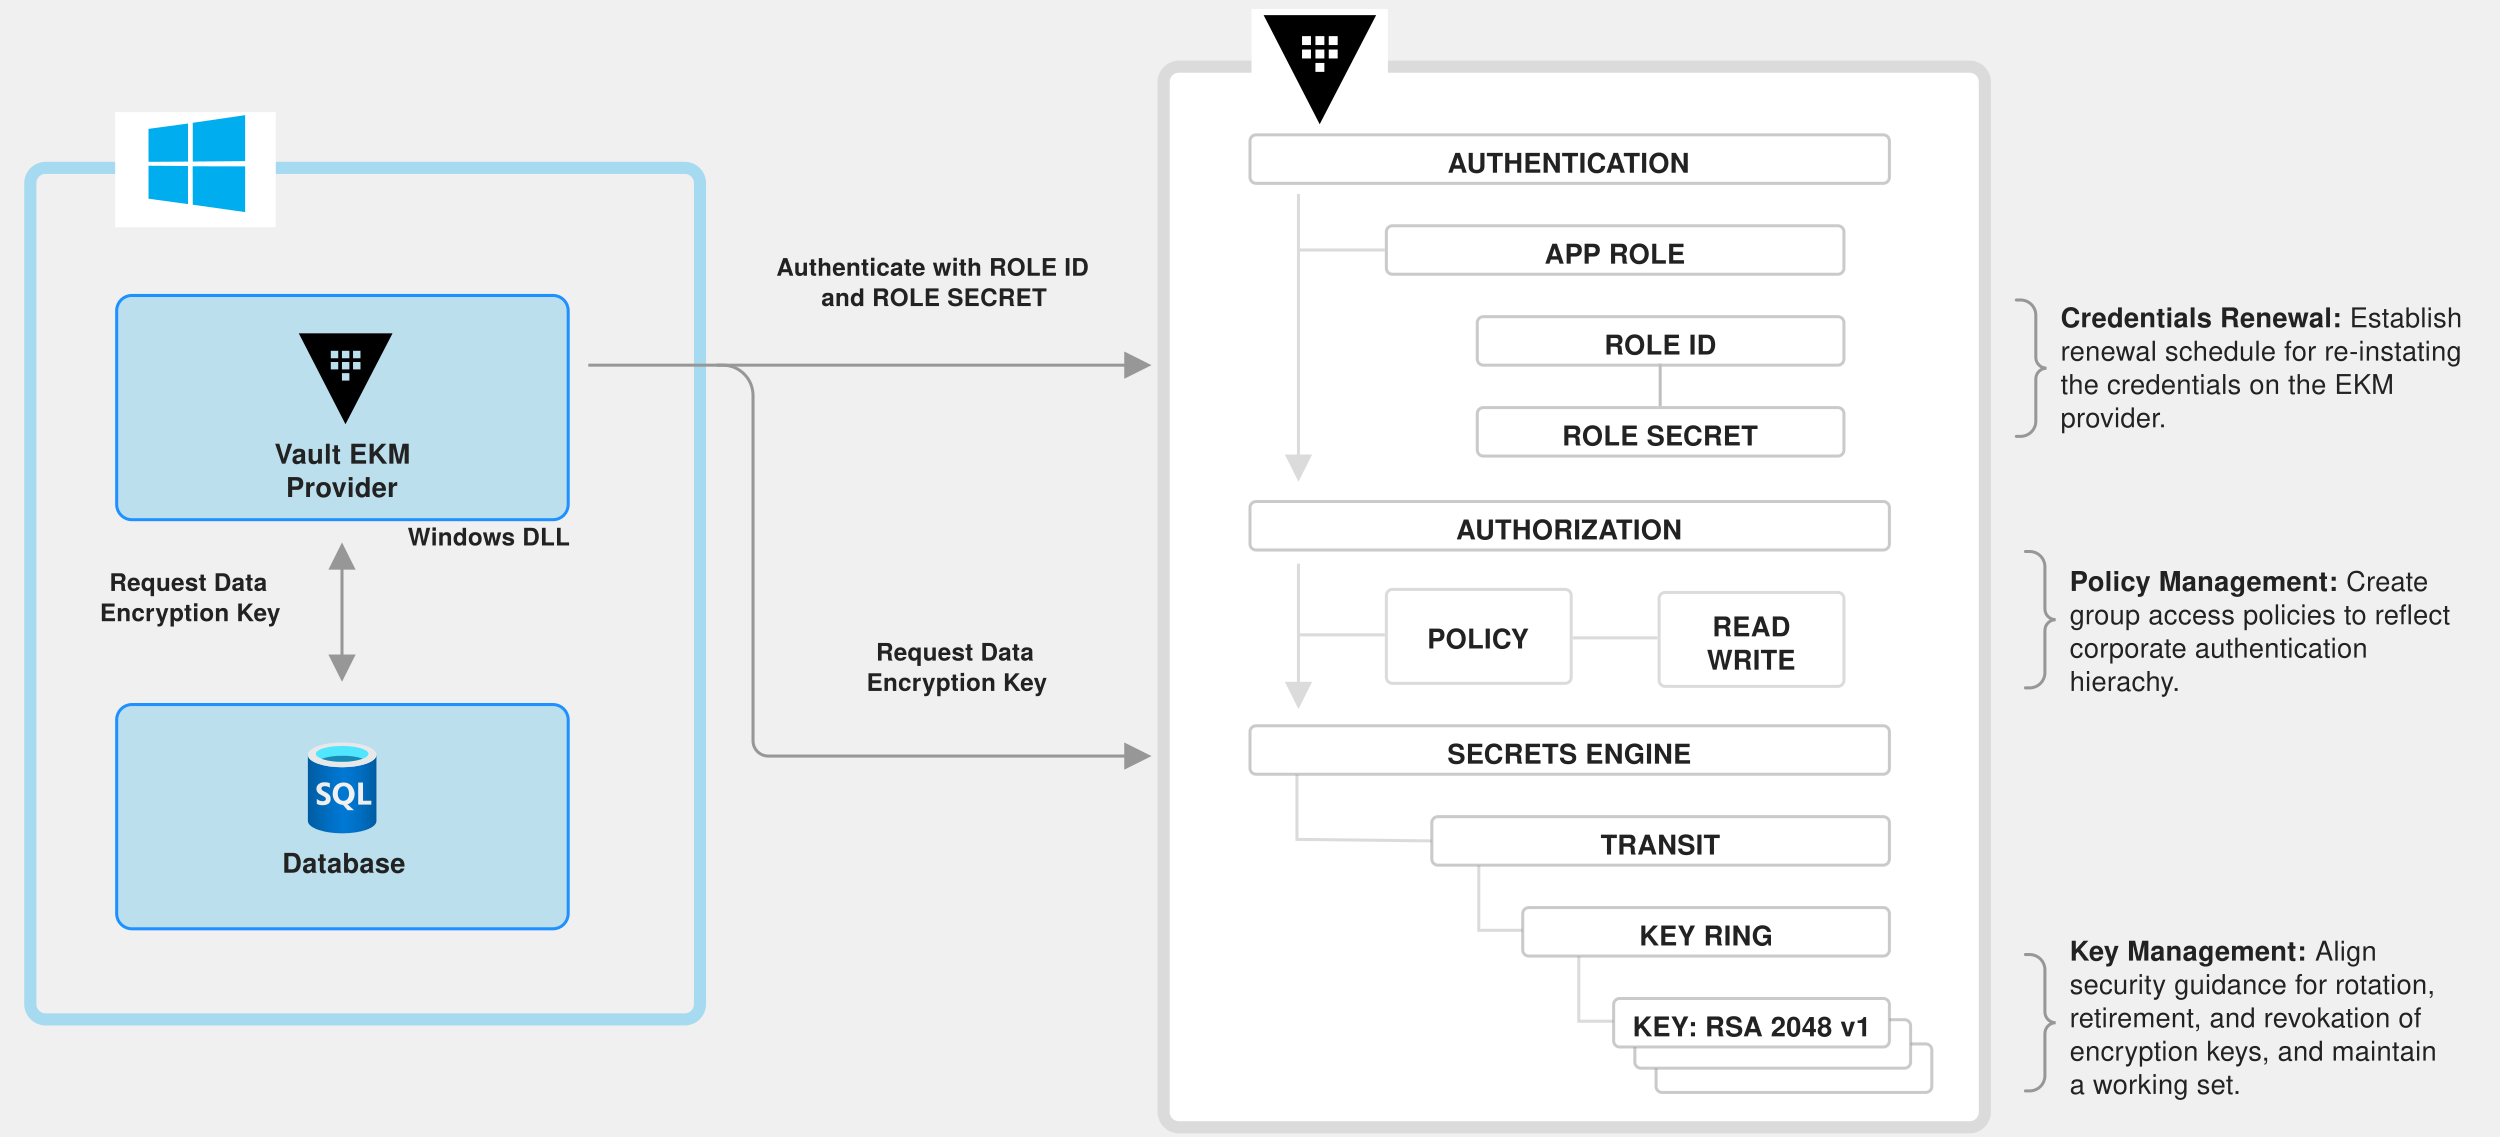
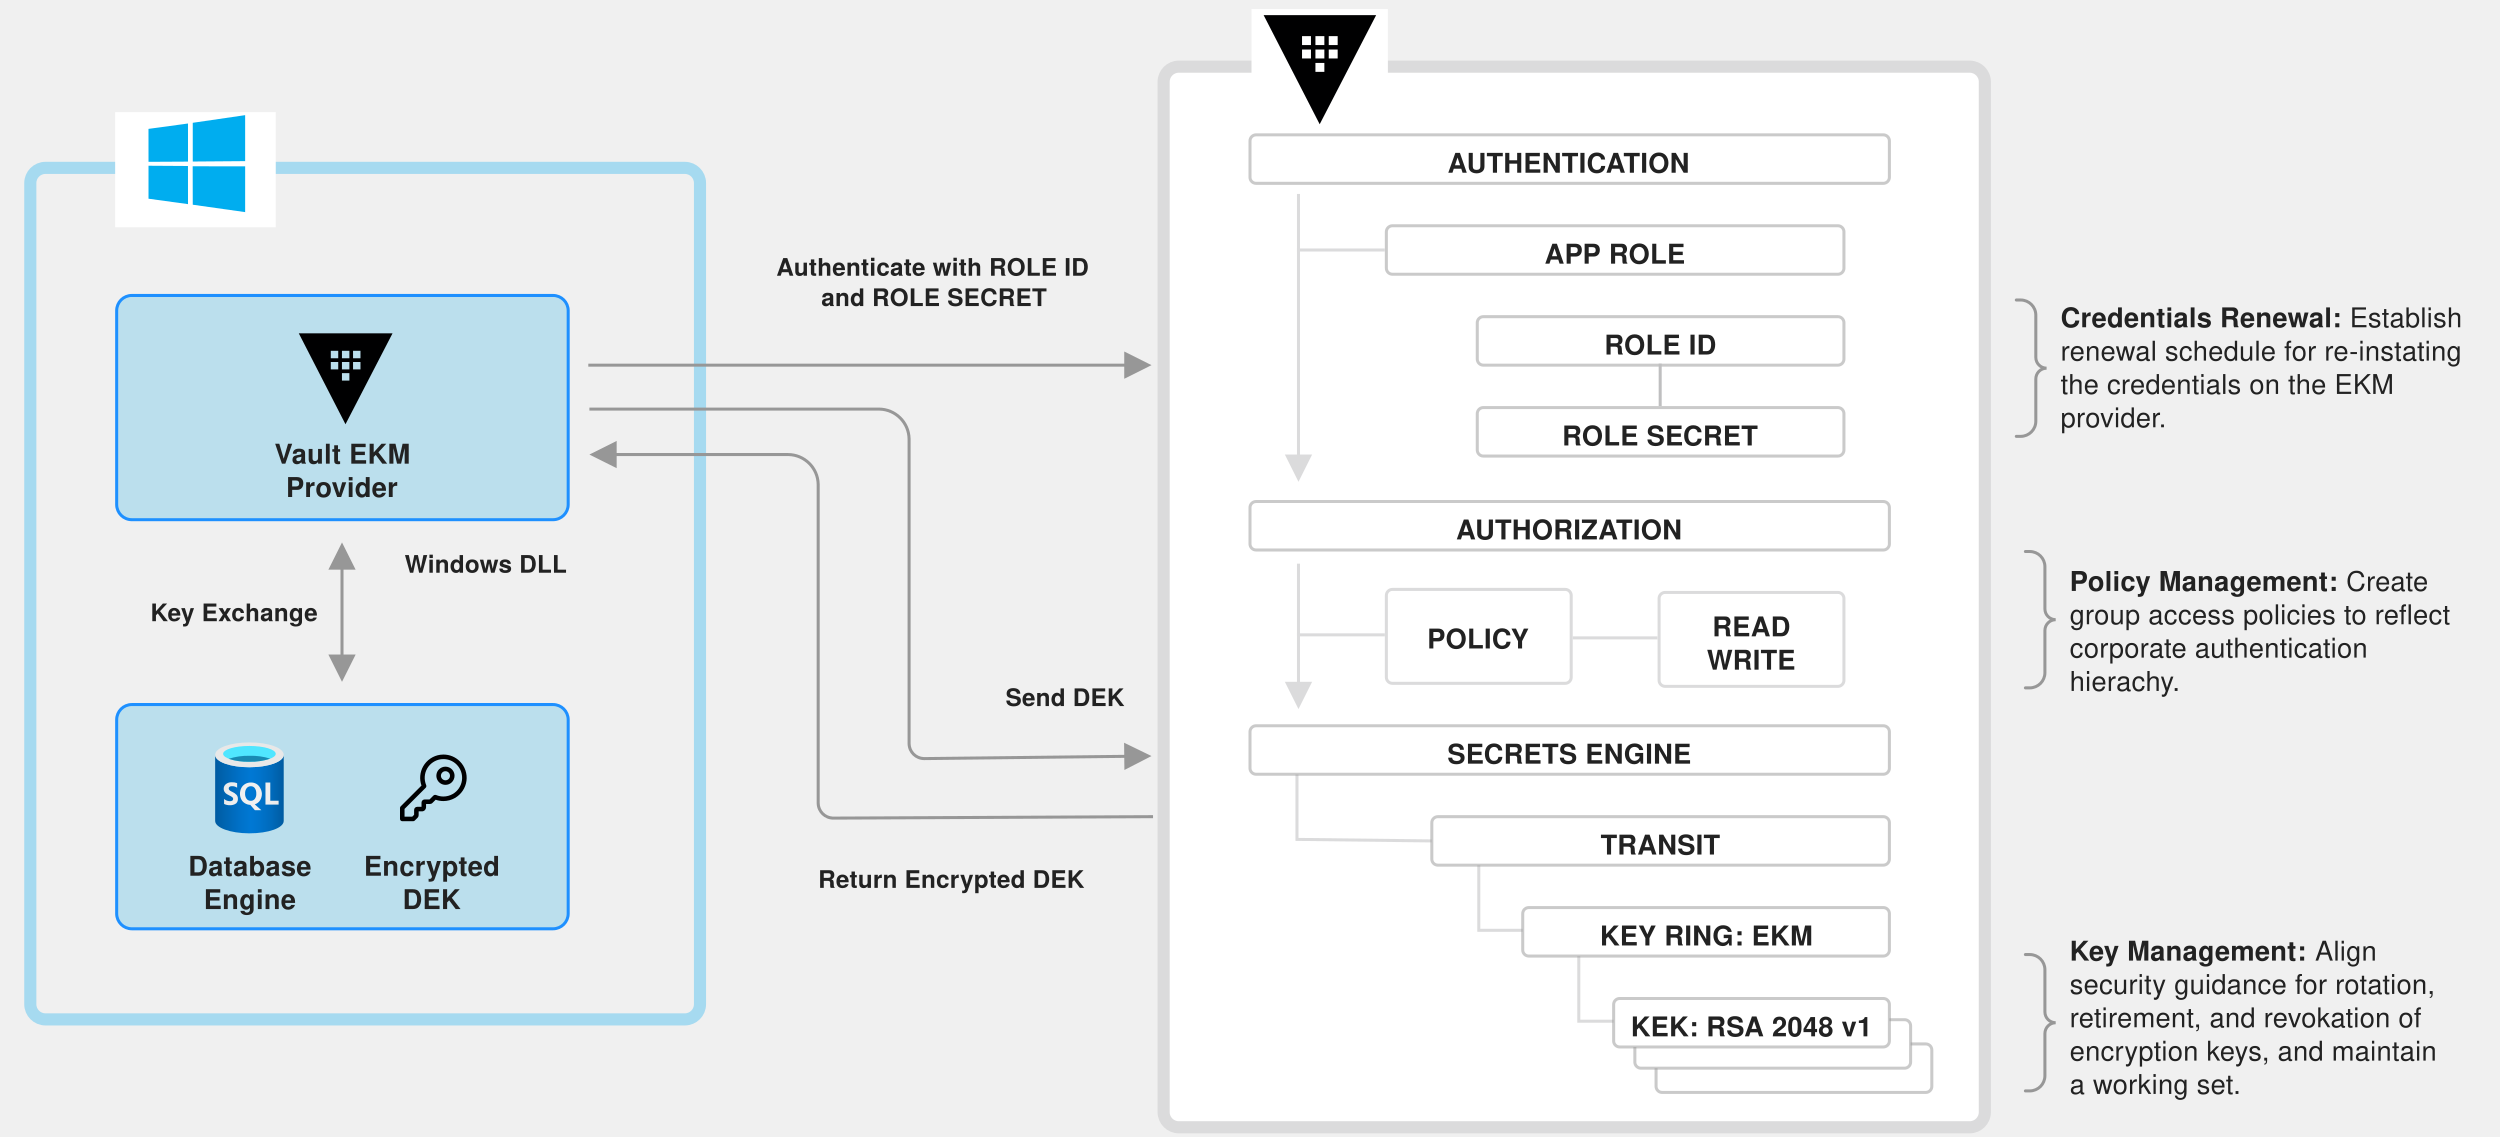
<svg xmlns="http://www.w3.org/2000/svg" width="825px" height="375px" viewBox="0 0 825 375" version="1.1">
  <defs>
    <linearGradient x1="0%" y1="50%" x2="100%" y2="50%" id="linearGradient-1">
      <stop stop-color="#005BA1" offset="0%" />
      <stop stop-color="#0060A9" offset="7%" />
      <stop stop-color="#0071C8" offset="36%" />
      <stop stop-color="#0078D4" offset="52%" />
      <stop stop-color="#0074CD" offset="64%" />
      <stop stop-color="#006ABB" offset="82%" />
      <stop stop-color="#005BA1" offset="100%" />
    </linearGradient>
    <radialGradient cx="50.344%" cy="50.118%" fx="50.344%" fy="50.118%" r="135.122%" gradientTransform="translate(0.503435,0.501177),scale(0.509448,1),translate(-0.503435,-0.501177)" id="radialGradient-2">
      <stop stop-color="#F2F2F2" offset="0%" />
      <stop stop-color="#EEEEEE" offset="58%" />
      <stop stop-color="#E6E6E6" offset="100%" />
    </radialGradient>
  </defs>
  <g id="page_06_hashi-container-11-5" stroke="none" stroke-width="1" fill="none" fill-rule="evenodd">
    <rect id="Rectangle" stroke="#DBDBDC" stroke-width="4" fill="#FFFFFF" x="384" y="22" width="271" height="350" rx="5" />
    <g id="Group-4" transform="translate(413, 3)">
      <rect id="Rectangle" fill="#FFFFFF" x="0" y="0" width="45" height="38" />
      <g id="Logo-Group_13" transform="translate(4, 2)" fill="#000001" fill-rule="nonzero">
        <path d="M0,0 L18.495,36 L37.124,0 L0,0 Z M15.619,14.291 L12.672,14.291 L12.672,11.345 L15.619,11.345 L15.619,14.291 Z M15.619,9.87 L12.672,9.87 L12.672,6.927 L15.619,6.927 L15.619,9.87 Z M20.037,18.709 L17.09,18.709 L17.09,15.762 L20.037,15.762 L20.037,18.709 Z M20.037,14.291 L17.09,14.291 L17.09,11.345 L20.037,11.345 L20.037,14.291 Z M20.037,9.87 L17.09,9.87 L17.09,6.927 L20.037,6.927 L20.037,9.87 Z M24.432,14.291 L21.485,14.291 L21.485,11.345 L24.432,11.345 L24.432,14.291 Z M21.485,9.87 L21.485,6.927 L24.432,6.927 L24.432,9.87 L21.485,9.87 Z" id="Vector_48" />
      </g>
    </g>
    <text id="Credentials-Renewal:" font-family="Helvetica-Bold, Helvetica" font-size="9" font-weight="bold" letter-spacing="0.09" fill="#222222">
      <tspan x="680" y="108">Credentials Renewal: </tspan>
      <tspan x="775.419" y="108" font-family="Helvetica" font-weight="normal">Establish </tspan>
      <tspan x="680" y="119" font-family="Helvetica" font-weight="normal">renewal schedule for re-instating </tspan>
      <tspan x="680" y="130" font-family="Helvetica" font-weight="normal">the credentials on the EKM </tspan>
      <tspan x="680" y="141" font-family="Helvetica" font-weight="normal">provider.</tspan>
    </text>
    <path d="M665.379,99 L666.82,99 C669.581,99 671.82,101.239 671.82,104 L671.82,117.941 C671.82,119.906 673.413,121.5 675.379,121.5 L675.379,121.5 L675.379,121.5 C673.413,121.5 671.82,123.094 671.82,125.059 L671.82,139 C671.82,141.761 669.581,144 666.82,144 L665.379,144 L665.379,144" id="Path-2" stroke="#979797" stroke-linecap="round" />
    <text id="Policy-Management:-C" font-family="Helvetica-Bold, Helvetica" font-size="9" font-weight="bold" letter-spacing="0.09" fill="#222222">
      <tspan x="683" y="195">Policy Management: </tspan>
      <tspan x="774.231" y="195" font-family="Helvetica" font-weight="normal">Create  </tspan>
      <tspan x="683" y="206" font-family="Helvetica" font-weight="normal">group access policies to reflect </tspan>
      <tspan x="683" y="217" font-family="Helvetica" font-weight="normal">corporate authentication </tspan>
      <tspan x="683" y="228" font-family="Helvetica" font-weight="normal">hierachy.</tspan>
    </text>
    <path d="M668.379,182 L669.82,182 C672.581,182 674.82,184.239 674.82,187 L674.82,200.941 C674.82,202.906 676.413,204.5 678.379,204.5 L678.379,204.5 L678.379,204.5 C676.413,204.5 674.82,206.094 674.82,208.059 L674.82,222 C674.82,224.761 672.581,227 669.82,227 L668.379,227 L668.379,227" id="Path-2" stroke="#979797" stroke-linecap="round" />
    <text id="Key-Management:-Alig" font-family="Helvetica-Bold, Helvetica" font-size="9" font-weight="bold" letter-spacing="0.09" fill="#222222">
      <tspan x="683" y="317">Key Management: </tspan>
      <tspan x="763.959" y="317" font-family="Helvetica" font-weight="normal">Align </tspan>
      <tspan x="683" y="328" font-family="Helvetica" font-weight="normal">security guidance for rotation, </tspan>
      <tspan x="683" y="339" font-family="Helvetica" font-weight="normal">retirement, and revokation of </tspan>
      <tspan x="683" y="350" font-family="Helvetica" font-weight="normal">encryption keys, and maintain </tspan>
      <tspan x="683" y="361" font-family="Helvetica" font-weight="normal">a working set. </tspan>
    </text>
    <path d="M668.379,315 L669.82,315 C672.581,315 674.82,317.239 674.82,320 L674.82,333.941 C674.82,335.906 676.413,337.5 678.379,337.5 L678.379,337.5 L678.379,337.5 C676.413,337.5 674.82,339.094 674.82,341.059 L674.82,355 C674.82,357.761 672.581,360 669.82,360 L668.379,360 L668.379,360" id="Path-2" stroke="#979797" stroke-linecap="round" />
    <rect id="Rectangle" stroke="#A6DAF0" stroke-width="4" x="10" y="55.4" width="221" height="281" rx="5" />
    <g id="Group-3" transform="translate(38, 37)">
      <rect id="Rectangle" fill="#FFFFFF" x="0" y="0" width="53" height="38" />
      <g id="microsoft-windows-22-logo-svgrepo-com" transform="translate(11, 1)" fill="#00ADEF" fill-rule="nonzero">
        <path d="M0,4.531 L13.037,2.755 L13.043,15.331 L0.012,15.405 L0,4.531 L0,4.531 Z M13.031,16.779 L13.041,29.366 L0.01,27.574 L0.009,16.695 L13.031,16.779 L13.031,16.779 Z M14.611,2.523 L31.897,0 L31.897,15.171 L14.611,15.308 L14.611,2.523 L14.611,2.523 Z M31.901,16.898 L31.897,32 L14.611,29.56 L14.587,16.87 L31.901,16.898 Z" id="Shape" />
      </g>
    </g>
    <text id="Windows-DLL" font-family="HelveticaNeue-Bold, Helvetica Neue" font-size="8" font-weight="bold" letter-spacing="0.08" fill="#222222">
-       <tspan x="134.536" y="180">Windows DLL</tspan>
+       <tspan x="133.536" y="189">Windows DLL</tspan>
    </text>
    <path id="Line-3" d="M112.862,179 L117.362,188 L113.362,187.999 L113.362,215.999 L117.362,216 L112.862,225 L108.362,216 L112.362,216 L112.362,188 L108.362,188 L112.862,179 Z" fill="#979797" fill-rule="nonzero" />
    <rect id="Rectangle" stroke="#1E90FF" fill-opacity="0.5" fill="#87CEEB" x="38.5" y="232.5" width="149" height="74" rx="5" />
    <rect id="Rectangle" stroke="#1E90FF" fill-opacity="0.5" fill="#87CEEB" x="38.5" y="97.5" width="149" height="74" rx="5" />
-     <g id="Group" transform="translate(91, 245)">
-       <text id="Database" font-family="Helvetica-Bold, Helvetica" font-size="9" font-weight="bold" letter-spacing="0.09" fill="#222222">
-         <tspan x="2.13" y="43">Database</tspan>
-       </text>
-       <g id="10130-icon-service-SQL-Database" transform="translate(10.6, 0)" fill-rule="nonzero">
-         <path d="M11.312,8.188 C5.065,8.188 0,6.424 0,4.094 L0,25.906 C0,28.147 4.976,29.965 11.153,30 L11.312,30 C17.559,30 22.624,28.235 22.624,25.906 L22.624,4.094 C22.624,6.371 17.559,8.188 11.312,8.188 Z" id="Path" fill="url(#linearGradient-1)" />
-         <path d="M22.624,4.094 C22.624,6.371 17.559,8.188 11.312,8.188 C5.065,8.188 0,6.424 0,4.094 C0,1.765 5.065,0 11.312,0 C17.559,0 22.624,1.765 22.624,4.094" id="Path" fill="#E8E8E8" />
-         <path d="M19.994,3.759 C19.994,5.206 16.094,6.371 11.312,6.371 C6.529,6.371 2.629,5.206 2.629,3.759 C2.629,2.312 6.529,1.165 11.312,1.165 C16.094,1.165 19.994,2.329 19.994,3.759" id="Path" fill="#50E6FF" />
-         <path d="M11.312,4.412 C8.983,4.352 6.661,4.693 4.447,5.418 C6.663,6.129 8.986,6.452 11.312,6.371 C13.643,6.439 15.967,6.092 18.176,5.347 C15.956,4.655 13.636,4.339 11.312,4.412 Z" id="Path" fill="#198AB3" />
-         <path d="M18.194,19.235 L18.194,13.235 L16.606,13.235 L16.606,20.524 L20.947,20.524 L20.947,19.235 L18.194,19.235 Z M5.594,16.288 C5.266,16.156 4.962,15.972 4.694,15.741 C4.55,15.589 4.474,15.386 4.482,15.176 C4.471,14.966 4.572,14.765 4.747,14.647 C4.964,14.497 5.225,14.422 5.488,14.435 C6.117,14.407 6.737,14.587 7.253,14.947 L7.253,13.429 C6.689,13.22 6.089,13.124 5.488,13.147 C4.796,13.11 4.113,13.323 3.565,13.747 C3.08,14.121 2.804,14.705 2.824,15.318 C2.824,16.218 3.388,16.924 4.588,17.453 C4.978,17.618 5.346,17.832 5.682,18.088 C5.849,18.228 5.946,18.435 5.947,18.653 C5.947,18.87 5.842,19.074 5.665,19.2 C5.425,19.341 5.149,19.408 4.871,19.394 C4.161,19.388 3.477,19.125 2.947,18.653 L2.947,20.294 C3.53,20.595 4.18,20.74 4.835,20.718 C5.575,20.762 6.308,20.557 6.918,20.135 C7.354,19.722 7.57,19.127 7.5,18.529 C7.508,18.078 7.352,17.638 7.059,17.294 C6.647,16.86 6.147,16.517 5.594,16.288 L5.594,16.288 Z M14.841,19.094 C15.242,18.423 15.444,17.652 15.424,16.871 C15.384,16.209 15.184,15.567 14.841,15 C14.566,14.449 14.137,13.989 13.606,13.676 C13.068,13.372 12.459,13.213 11.841,13.218 C11.175,13.203 10.516,13.368 9.935,13.694 C9.391,13.998 8.944,14.451 8.647,15 C8.335,15.624 8.177,16.314 8.188,17.012 C8.192,17.625 8.337,18.229 8.612,18.776 C8.881,19.322 9.304,19.776 9.829,20.082 C10.362,20.407 10.97,20.59 11.594,20.612 L13.112,22.376 L15.247,22.376 L13.076,20.435 C13.807,20.216 14.434,19.74 14.841,19.094 Z M13.076,18.653 C12.751,19.057 12.254,19.286 11.735,19.271 C11.212,19.287 10.713,19.051 10.394,18.635 C10.021,18.126 9.84,17.501 9.882,16.871 C9.841,16.241 10.022,15.616 10.394,15.106 C10.731,14.691 11.237,14.451 11.771,14.453 C12.294,14.43 12.793,14.677 13.094,15.106 C13.442,15.626 13.609,16.246 13.571,16.871 C13.632,17.505 13.456,18.14 13.076,18.653 L13.076,18.653 Z" id="Shape" fill="url(#radialGradient-2)" />
-       </g>
+     <text id="Database-Engine" font-family="Helvetica-Bold, Helvetica" font-size="9" font-weight="bold" letter-spacing="0.09" fill="#222222">
+       <tspan x="62.13" y="289">Database</tspan>
+       <tspan x="67.229" y="300">Engine</tspan>
+     </text>
+     <text id="Encrypted-DEK" font-family="Helvetica-Bold, Helvetica" font-size="9" font-weight="bold" letter-spacing="0.09" fill="#222222">
+       <tspan x="120.089" y="289">Encrypted</tspan>
+       <tspan x="132.864" y="300">DEK</tspan>
+     </text>
+     <g id="10130-icon-service-SQL-Database" transform="translate(71, 245)" fill-rule="nonzero">
+       <path d="M11.312,8.188 C5.065,8.188 0,6.424 0,4.094 L0,25.906 C0,28.147 4.976,29.965 11.153,30 L11.312,30 C17.559,30 22.624,28.235 22.624,25.906 L22.624,4.094 C22.624,6.371 17.559,8.188 11.312,8.188 Z" id="Path" fill="url(#linearGradient-1)" />
+       <path d="M22.624,4.094 C22.624,6.371 17.559,8.188 11.312,8.188 C5.065,8.188 0,6.424 0,4.094 C0,1.765 5.065,0 11.312,0 C17.559,0 22.624,1.765 22.624,4.094" id="Path" fill="#E8E8E8" />
+       <path d="M19.994,3.759 C19.994,5.206 16.094,6.371 11.312,6.371 C6.529,6.371 2.629,5.206 2.629,3.759 C2.629,2.312 6.529,1.165 11.312,1.165 C16.094,1.165 19.994,2.329 19.994,3.759" id="Path" fill="#50E6FF" />
+       <path d="M11.312,4.412 C8.983,4.352 6.661,4.693 4.447,5.418 C6.663,6.129 8.986,6.452 11.312,6.371 C13.643,6.439 15.967,6.092 18.176,5.347 C15.956,4.655 13.636,4.339 11.312,4.412 Z" id="Path" fill="#198AB3" />
+       <path d="M18.194,19.235 L18.194,13.235 L16.606,13.235 L16.606,20.524 L20.947,20.524 L20.947,19.235 L18.194,19.235 Z M5.594,16.288 C5.266,16.156 4.962,15.972 4.694,15.741 C4.55,15.589 4.474,15.386 4.482,15.176 C4.471,14.966 4.572,14.765 4.747,14.647 C4.964,14.497 5.225,14.422 5.488,14.435 C6.117,14.407 6.737,14.587 7.253,14.947 L7.253,13.429 C6.689,13.22 6.089,13.124 5.488,13.147 C4.796,13.11 4.113,13.323 3.565,13.747 C3.08,14.121 2.804,14.705 2.824,15.318 C2.824,16.218 3.388,16.924 4.588,17.453 C4.978,17.618 5.346,17.832 5.682,18.088 C5.849,18.228 5.946,18.435 5.947,18.653 C5.947,18.87 5.842,19.074 5.665,19.2 C5.425,19.341 5.149,19.408 4.871,19.394 C4.161,19.388 3.477,19.125 2.947,18.653 L2.947,20.294 C3.53,20.595 4.18,20.74 4.835,20.718 C5.575,20.762 6.308,20.557 6.918,20.135 C7.354,19.722 7.57,19.127 7.5,18.529 C7.508,18.078 7.352,17.638 7.059,17.294 C6.647,16.86 6.147,16.517 5.594,16.288 L5.594,16.288 Z M14.841,19.094 C15.242,18.423 15.444,17.652 15.424,16.871 C15.384,16.209 15.184,15.567 14.841,15 C14.566,14.449 14.137,13.989 13.606,13.676 C13.068,13.372 12.459,13.213 11.841,13.218 C11.175,13.203 10.516,13.368 9.935,13.694 C9.391,13.998 8.944,14.451 8.647,15 C8.335,15.624 8.177,16.314 8.188,17.012 C8.192,17.625 8.337,18.229 8.612,18.776 C8.881,19.322 9.304,19.776 9.829,20.082 C10.362,20.407 10.97,20.59 11.594,20.612 L13.112,22.376 L15.247,22.376 L13.076,20.435 C13.807,20.216 14.434,19.74 14.841,19.094 Z M13.076,18.653 C12.751,19.057 12.254,19.286 11.735,19.271 C11.212,19.287 10.713,19.051 10.394,18.635 C10.021,18.126 9.84,17.501 9.882,16.871 C9.841,16.241 10.022,15.616 10.394,15.106 C10.731,14.691 11.237,14.451 11.771,14.453 C12.294,14.43 12.793,14.677 13.094,15.106 C13.442,15.626 13.609,16.246 13.571,16.871 C13.632,17.505 13.456,18.14 13.076,18.653 L13.076,18.653 Z" id="Shape" fill="url(#radialGradient-2)" />
    </g>
    <g id="Group-2" transform="translate(83, 110)">
      <text id="Vault-EKM-Provider" font-family="Helvetica-Bold, Helvetica" font-size="9" font-weight="bold" letter-spacing="0.09" fill="#222222">
        <tspan x="7.589" y="43">Vault EKM </tspan>
        <tspan x="11.383" y="54">Provider</tspan>
      </text>
      <g id="Logo-Group_13" transform="translate(15.6, 0)" fill="#000001" fill-rule="nonzero">
        <path d="M0,0 L15.413,30 L30.937,0 L0,0 Z M13.016,11.909 L10.56,11.909 L10.56,9.454 L13.016,9.454 L13.016,11.909 Z M13.016,8.225 L10.56,8.225 L10.56,5.772 L13.016,5.772 L13.016,8.225 Z M16.697,15.591 L14.242,15.591 L14.242,13.135 L16.697,13.135 L16.697,15.591 Z M16.697,11.909 L14.242,11.909 L14.242,9.454 L16.697,9.454 L16.697,11.909 Z M16.697,8.225 L14.242,8.225 L14.242,5.772 L16.697,5.772 L16.697,8.225 Z M20.36,11.909 L17.904,11.909 L17.904,9.454 L20.36,9.454 L20.36,11.909 Z M17.904,8.225 L17.904,5.772 L20.36,5.772 L20.36,8.225 L17.904,8.225 Z" id="Vector_48" />
      </g>
    </g>
-     <text id="Request-Data-Encrypt" font-family="HelveticaNeue-Bold, Helvetica Neue" font-size="8" font-weight="bold" letter-spacing="0.08" fill="#222222">
-       <tspan x="36.092" y="195">Request Data </tspan>
-       <tspan x="32.976" y="205">Encryption Key</tspan>
+     <text id="Key-Exchange" font-family="HelveticaNeue-Bold, Helvetica Neue" font-size="8" font-weight="bold" letter-spacing="0.08" fill="#222222">
+       <tspan x="49.664" y="205">Key Exchange</tspan>
    </text>
    <text id="Authenticate-with-RO" font-family="HelveticaNeue-Bold, Helvetica Neue" font-size="8" font-weight="bold" letter-spacing="0.08" fill="#222222">
      <tspan x="256.192" y="91">Authenticate with ROLE ID </tspan>
      <tspan x="271.024" y="101">and ROLE SECRET</tspan>
    </text>
-     <text id="Request-Data-Encrypt" font-family="HelveticaNeue-Bold, Helvetica Neue" font-size="8" font-weight="bold" letter-spacing="0.08" fill="#222222">
-       <tspan x="289.092" y="218">Request Data </tspan>
-       <tspan x="285.976" y="228">Encryption Key</tspan>
+     <text id="Send-DEK" font-family="HelveticaNeue-Bold, Helvetica Neue" font-size="8" font-weight="bold" letter-spacing="0.08" fill="#222222">
+       <tspan x="331.832" y="233">Send DEK</tspan>
+     </text>
+     <text id="Return-Encrypted-DEK" font-family="HelveticaNeue-Bold, Helvetica Neue" font-size="8" font-weight="bold" letter-spacing="0.08" fill="#222222">
+       <tspan x="270" y="293">Return Encrypted DEK</tspan>
    </text>
    <path id="Line-3" d="M371,116 L380,120.5 L371,125 L370.999,121 L194.138,121 L194.138,120 L370.999,120 L371,116 Z" fill="#979797" fill-rule="nonzero" />
-     <path id="Line-3" d="M238.5,120 C244.204,120 248.846,124.548 248.996,130.216 L249,130.5 L249,244.5 C249,246.914 250.901,248.884 253.288,248.995 L253.5,249 L371,249 L371,245 L380,249.5 L371,254 L371,250 L253.5,250 C250.537,250 248.12,247.656 248.004,244.721 L248,244.5 L248,130.5 C248,125.344 243.892,121.147 238.77,121.004 L238.5,121 L236.508,121 L236.508,120 L238.5,120 Z" fill="#979797" fill-rule="nonzero" />
+     <path id="Line-3" d="M290,134.5 C295.704,134.5 300.346,139.048 300.496,144.716 L300.5,145 L300.5,245.336 C300.5,247.75 302.401,249.72 304.788,249.831 L305,249.836 L305.051,249.836 L370.995,249.095 L370.95,245.096 L380,249.494 L371.051,254.095 L371.006,250.095 L305.062,250.835 L305,250.836 C302.037,250.836 299.62,248.492 299.504,245.557 L299.5,245.336 L299.5,145 C299.5,139.844 295.392,135.647 290.27,135.504 L290,135.5 L194.5,135.5 L194.5,134.5 L290,134.5 Z" fill="#979797" fill-rule="nonzero" />
+     <path id="Line-3" d="M203.5,154.5 L194.5,150 L203.5,145.5 L203.5,149.5 L260,149.5 C265.704,149.5 270.346,154.048 270.496,159.716 L270.5,160 L270.5,264.977 C270.5,267.391 272.401,269.362 274.788,269.472 L275,269.477 L275.02,269.477 L379.998,269 L380.498,268.998 L380.502,269.998 L380.002,270 L275.025,270.477 L275,270.477 C272.037,270.477 269.62,268.133 269.504,265.198 L269.5,264.977 L269.5,160 C269.5,154.844 265.392,150.647 260.27,150.504 L260,150.5 L203.5,150.5 L203.5,154.5 Z" fill="#979797" fill-rule="nonzero" />
    <rect id="Rectangle" stroke-opacity="0.5" stroke="#979797" fill="#FFFFFF" x="546.5" y="344.5" width="91" height="16" rx="2" />
    <rect id="Rectangle" stroke-opacity="0.5" stroke="#979797" fill="#FFFFFF" x="539.5" y="336.5" width="91" height="16" rx="2" />
    <polyline id="Line-3" stroke="#DBDBDC" stroke-linecap="square" points="472 277.5 428 277 428 256" />
    <polyline id="Line-3" stroke="#DBDBDC" stroke-linecap="square" points="503 307 488 307 488 286" />
    <polyline id="Line-3" stroke="#DBDBDC" stroke-linecap="square" points="536 337 521 337 521 316" />
    <rect id="Rectangle" stroke-opacity="0.5" stroke="#979797" fill="#FFFFFF" x="412.5" y="44.5" width="211" height="16" rx="2" />
    <rect id="Rectangle" stroke-opacity="0.5" stroke="#979797" fill="#FFFFFF" x="457.5" y="74.5" width="151" height="16" rx="2" />
    <rect id="Rectangle" stroke-opacity="0.5" stroke="#979797" fill="#FFFFFF" x="487.5" y="104.5" width="121" height="16" rx="2" />
    <rect id="Rectangle" stroke-opacity="0.5" stroke="#979797" fill="#FFFFFF" x="487.5" y="134.5" width="121" height="16" rx="2" />
    <text id="AUTHENTICATION" font-family="Helvetica-Bold, Helvetica" font-size="9" font-weight="bold" letter-spacing="0.09" fill="#222222">
      <tspan x="477.705" y="57">AUTHENTICATION</tspan>
    </text>
    <rect id="Rectangle" stroke-opacity="0.5" stroke="#979797" fill="#FFFFFF" x="412.5" y="165.5" width="211" height="16" rx="2" />
    <text id="AUTHORIZATION" font-family="Helvetica-Bold, Helvetica" font-size="9" font-weight="bold" letter-spacing="0.09" fill="#222222">
      <tspan x="480.501" y="178">AUTHORIZATION</tspan>
    </text>
    <text id="APP-ROLE" font-family="Helvetica-Bold, Helvetica" font-size="9" font-weight="bold" letter-spacing="0.09" fill="#222222">
      <tspan x="509.716" y="87">APP ROLE</tspan>
    </text>
    <text id="ROLE-ID" font-family="Helvetica-Bold, Helvetica" font-size="9" font-weight="bold" letter-spacing="0.09" fill="#222222">
      <tspan x="529.435" y="117">ROLE ID</tspan>
    </text>
    <rect id="Rectangle" stroke="#DBDBDC" fill="#FFFFFF" x="457.5" y="194.5" width="61" height="31" rx="2" />
    <text id="POLICY" font-family="Helvetica-Bold, Helvetica" font-size="9" font-weight="bold" letter-spacing="0.09" fill="#222222">
      <tspan x="470.978" y="214">POLICY</tspan>
    </text>
    <rect id="Rectangle" stroke="#DBDBDC" fill="#FFFFFF" x="547.5" y="195.5" width="61" height="31" rx="2" />
    <text id="READ-WRITE" font-family="Helvetica-Bold, Helvetica" font-size="9" font-weight="bold" letter-spacing="0.09" fill="#222222">
      <tspan x="565.069" y="210">READ</tspan>
      <tspan x="563.277" y="221">WRITE</tspan>
    </text>
    <text id="ROLE-SECRET" font-family="Helvetica-Bold, Helvetica" font-size="9" font-weight="bold" letter-spacing="0.09" fill="#222222">
      <tspan x="515.502" y="147">ROLE SECRET</tspan>
    </text>
    <rect id="Rectangle" stroke-opacity="0.5" stroke="#979797" fill="#FFFFFF" x="412.5" y="239.5" width="211" height="16" rx="2" />
    <text id="SECRETS-ENGINE" font-family="Helvetica-Bold, Helvetica" font-size="9" font-weight="bold" letter-spacing="0.09" fill="#222222">
      <tspan x="477.613" y="252">SECRETS ENGINE</tspan>
    </text>
    <rect id="Rectangle" stroke-opacity="0.5" stroke="#979797" fill="#FFFFFF" x="472.5" y="269.5" width="151" height="16" rx="2" />
    <rect id="Rectangle" stroke-opacity="0.5" stroke="#979797" fill="#FFFFFF" x="502.5" y="299.5" width="121" height="16" rx="2" />
    <rect id="Rectangle" stroke-opacity="0.5" stroke="#979797" fill="#FFFFFF" x="532.5" y="329.5" width="91" height="16" rx="2" />
    <text id="TRANSIT" font-family="Helvetica-Bold, Helvetica" font-size="9" font-weight="bold" letter-spacing="0.09" fill="#222222">
      <tspan x="528.186" y="282">TRANSIT</tspan>
    </text>
-     <text id="KEY-RING" font-family="Helvetica-Bold, Helvetica" font-size="9" font-weight="bold" letter-spacing="0.09" fill="#222222">
-       <tspan x="540.966" y="312">KEY RING</tspan>
+     <text id="KEY-RING:-EKM" font-family="Helvetica-Bold, Helvetica" font-size="9" font-weight="bold" letter-spacing="0.09" fill="#222222">
+       <tspan x="527.993" y="312">KEY RING: EKM</tspan>
    </text>
-     <text id="KEY:-RSA-2048-v1" font-family="Helvetica-Bold, Helvetica" font-size="9" font-weight="bold" letter-spacing="0.09" fill="#222222">
-       <tspan x="538.758" y="342">KEY: RSA 2048 v1</tspan>
+     <text id="KEK:-RSA-2048-v1" font-family="Helvetica-Bold, Helvetica" font-size="9" font-weight="bold" letter-spacing="0.09" fill="#222222">
+       <tspan x="538.177" y="342">KEK: RSA 2048 v1</tspan>
    </text>
    <line x1="519.5" y1="210.5" x2="546.5" y2="210.5" id="Line-4" stroke="#DBDBDC" stroke-linecap="square" />
    <path id="Line-3" d="M429,64 L429,150 L433,150 L428.5,159 L424,150 L428,150 L428,64 L429,64 Z" fill="#DBDBDC" fill-rule="nonzero" />
    <line x1="547.862" y1="120.5" x2="547.862" y2="133.5" id="Line-3" stroke="#BFBFC0" stroke-linecap="square" />
    <line x1="456.5" y1="82.5" x2="428.5" y2="82.5" id="Line-3" stroke="#DBDBDC" stroke-linecap="square" />
    <line x1="456.5" y1="209.5" x2="428.5" y2="209.5" id="Line-3" stroke="#DBDBDC" stroke-linecap="square" />
    <path id="Line-3" d="M429,186 L429,225 L433,225 L428.5,234 L424,225 L428,225 L428,186 L429,186 Z" fill="#DBDBDC" fill-rule="nonzero" />
+     <g id="Union_344" transform="translate(132, 249)" fill="#000001">
+       <path d="M12.88,4.88 C13.448,4.31 14.202,4 15.001,4 C15.398,4 15.785,4.08 16.149,4.23 C17.269,4.7 18,5.78 18,7 C18,7.79 17.679,8.56 17.125,9.12 C16.56,9.69 15.802,10 15.001,10 C13.782,10 12.697,9.27 12.23,8.15 L12.229,8.15 C11.766,7.02 12.016,5.74 12.88,4.88 Z M13.941,5.94 C14.225,5.65 14.597,5.5 15.001,5.5 C15.197,5.5 15.389,5.54 15.572,5.61 C16.137,5.85 16.5,6.39 16.5,7 C16.5,7.39 16.339,7.78 16.06,8.06 C15.779,8.34 15.405,8.5 15.001,8.5 C14.393,8.5 13.851,8.14 13.615,7.57 C13.382,7.01 13.509,6.37 13.939,5.94 L13.941,5.94 Z" id="Shape" />
+       <path d="M13.307,0.07 C13.647,0.02 13.991,0 14.328,0 C16.377,0 18.308,0.8 19.757,2.25 C21.436,3.93 22.248,6.34 21.933,8.69 L21.933,8.69 C21.614,11.05 20.196,13.16 18.133,14.33 C16.973,15 15.657,15.35 14.322,15.35 C13.446,15.35 12.589,15.2 11.769,14.91 L10.729,15.95 C10.504,16.19 10.19,16.32 9.866,16.32 L8.601,16.32 L8.601,17.39 L8.601,17.41 C8.593,17.76 8.455,18.08 8.218,18.33 L8.211,18.34 C7.952,18.61 7.597,18.75 7.24,18.75 L6.156,18.75 L6.156,19.97 C6.167,20.29 6.046,20.6 5.825,20.84 C5.821,20.84 5.817,20.84 5.814,20.85 C5.812,20.85 5.809,20.85 5.807,20.85 L4.881,21.78 C4.74,21.92 4.549,22 4.35,22 L0.75,22 C0.336,22 0,21.66 0,21.25 L0,17.63 C0,17.44 0.079,17.24 0.22,17.1 L7.089,10.24 C6.353,8.15 6.555,5.8 7.661,3.87 C8.843,1.8 10.951,0.38 13.307,0.07 Z M13.51,1.55 C13.777,1.52 14.052,1.5 14.328,1.5 C15.979,1.5 17.529,2.14 18.696,3.31 C20.045,4.66 20.7,6.6 20.446,8.49 C20.19,10.39 19.045,12.09 17.389,13.03 C16.455,13.56 15.395,13.85 14.322,13.85 C13.496,13.85 12.69,13.68 11.925,13.36 C11.823,13.32 11.713,13.3 11.603,13.3 C11.351,13.3 11.156,13.4 11.021,13.54 L9.739,14.82 L8.135,14.82 C7.557,14.82 7.101,15.29 7.101,15.85 L7.101,17.25 L5.69,17.25 C5.113,17.25 4.656,17.72 4.656,18.28 L4.656,19.88 L4.04,20.5 L1.5,20.5 L1.5,17.94 L8.455,10.99 C8.682,10.76 8.776,10.41 8.634,10.08 C7.893,8.31 8.015,6.27 8.963,4.61 C9.913,2.95 11.614,1.81 13.507,1.55 L13.51,1.55 Z" id="Shape" />
+     </g>
  </g>
</svg>
